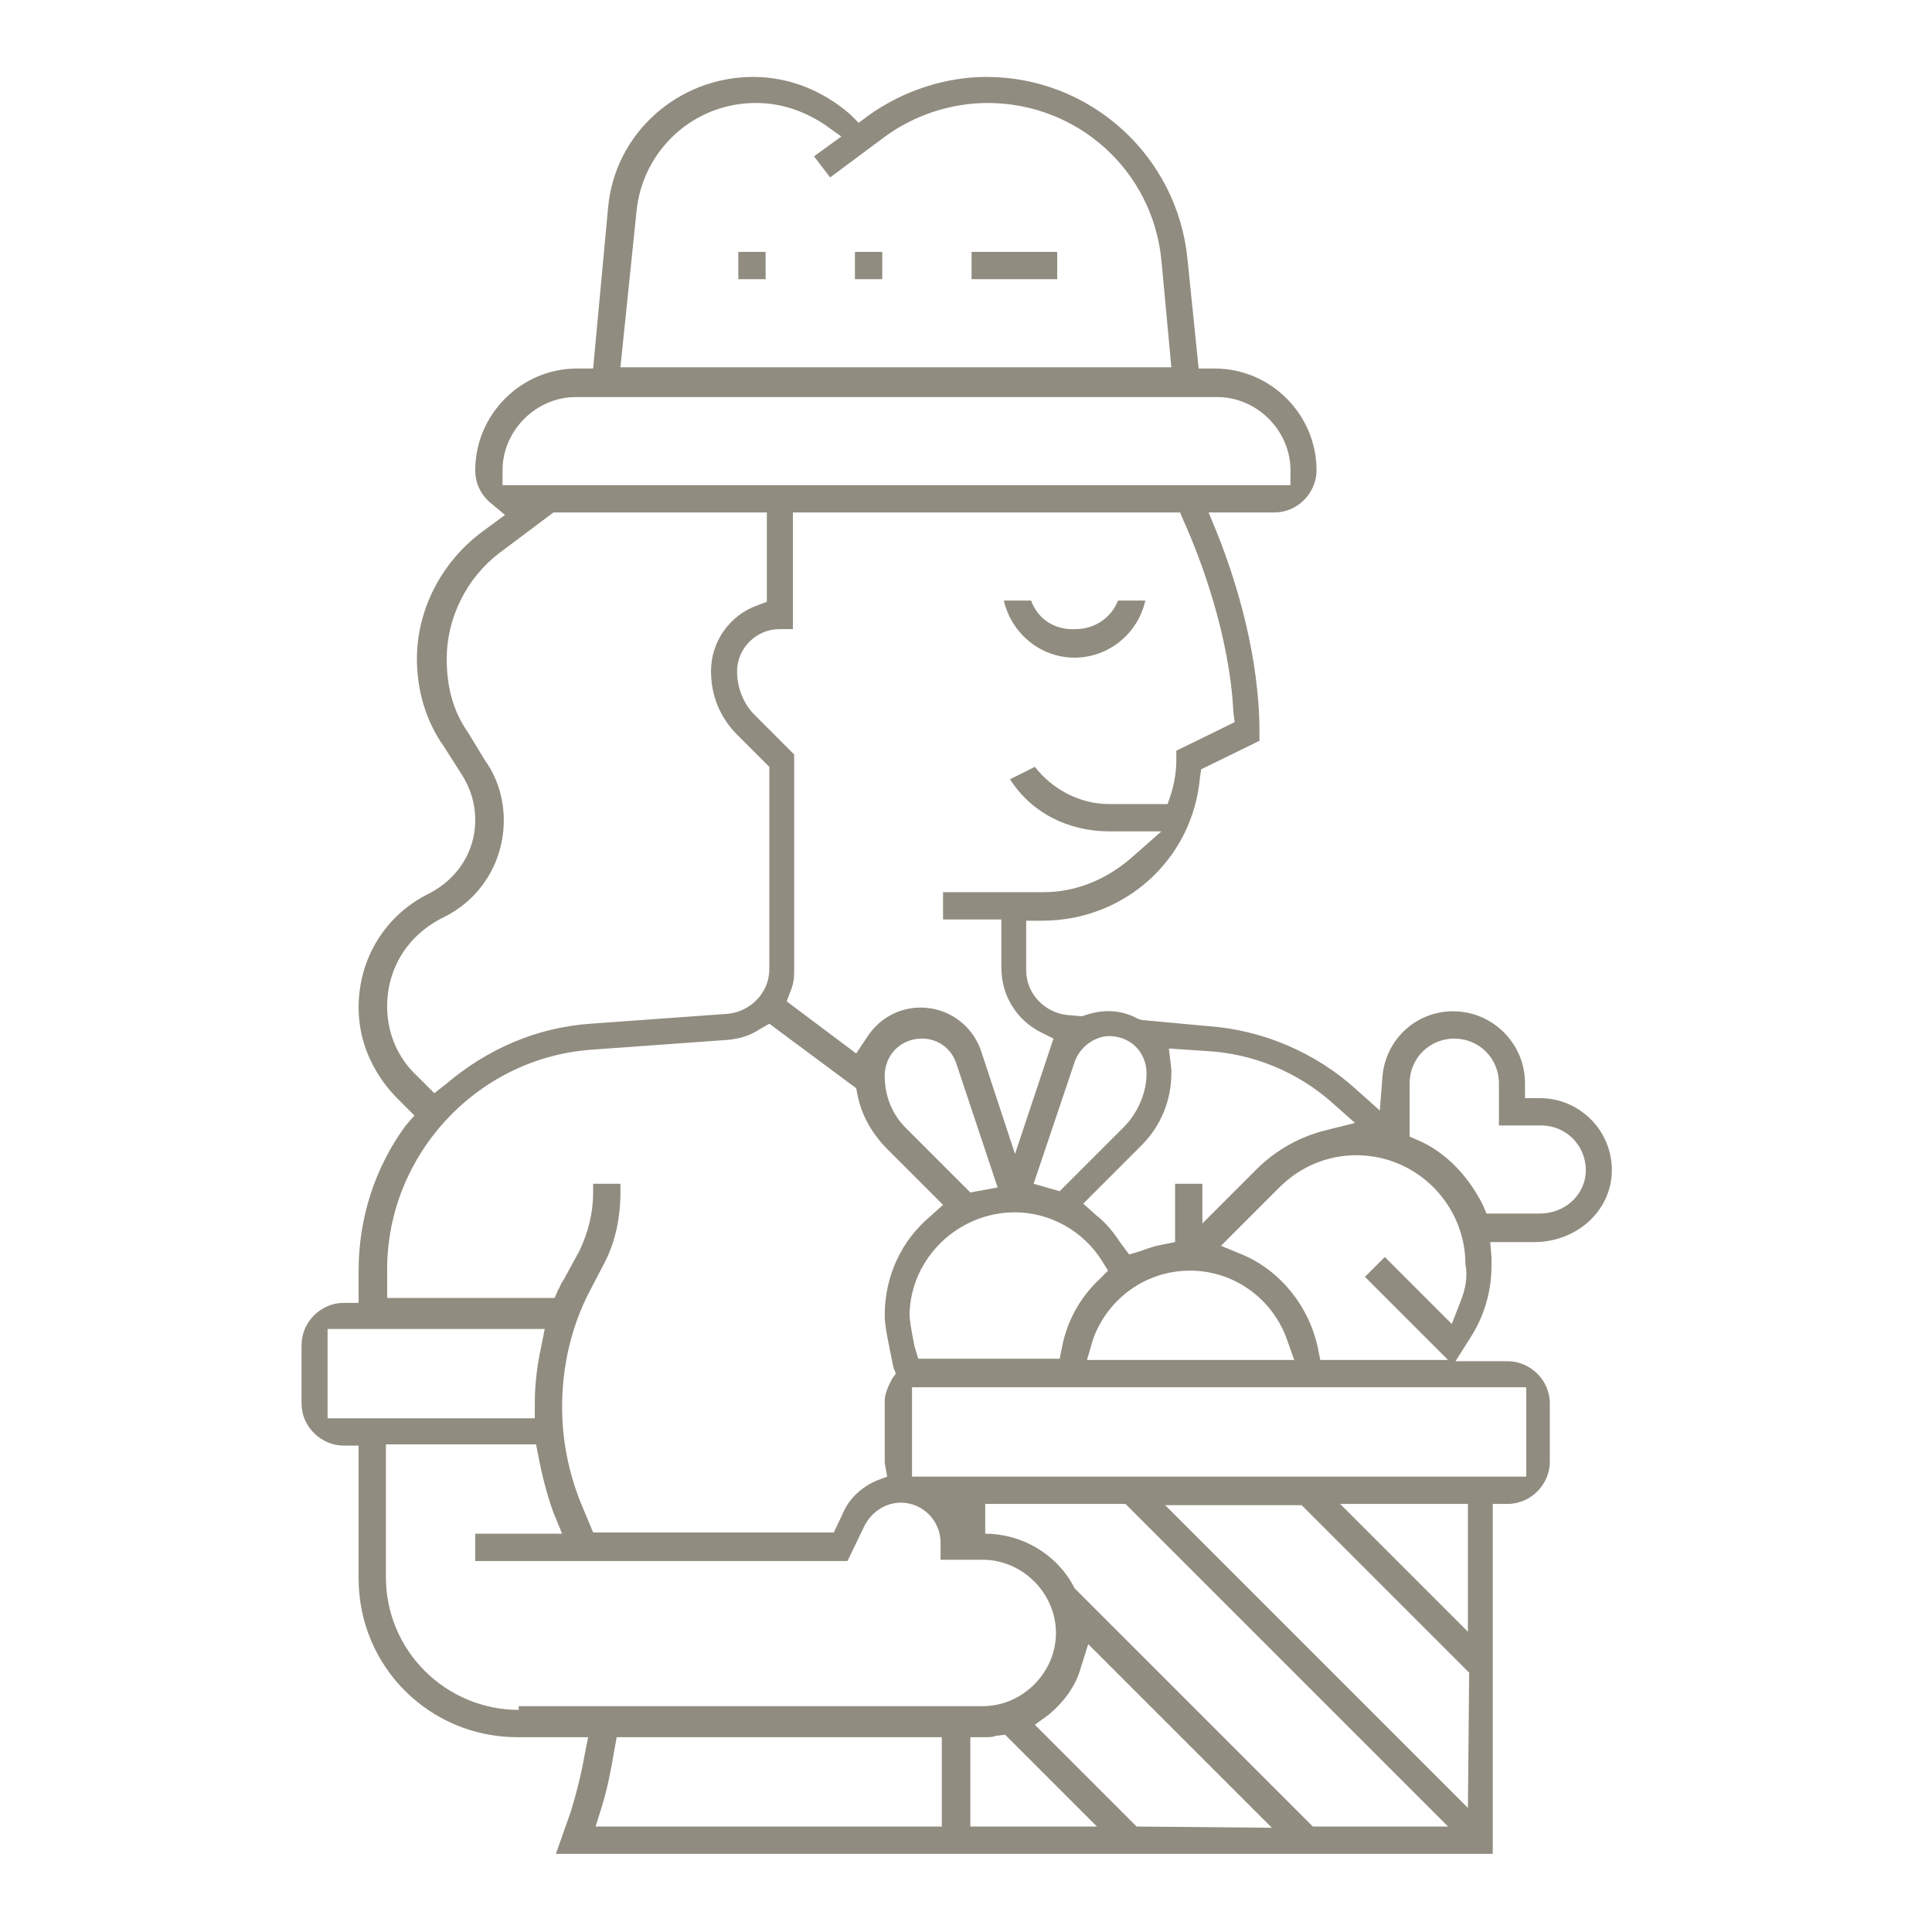
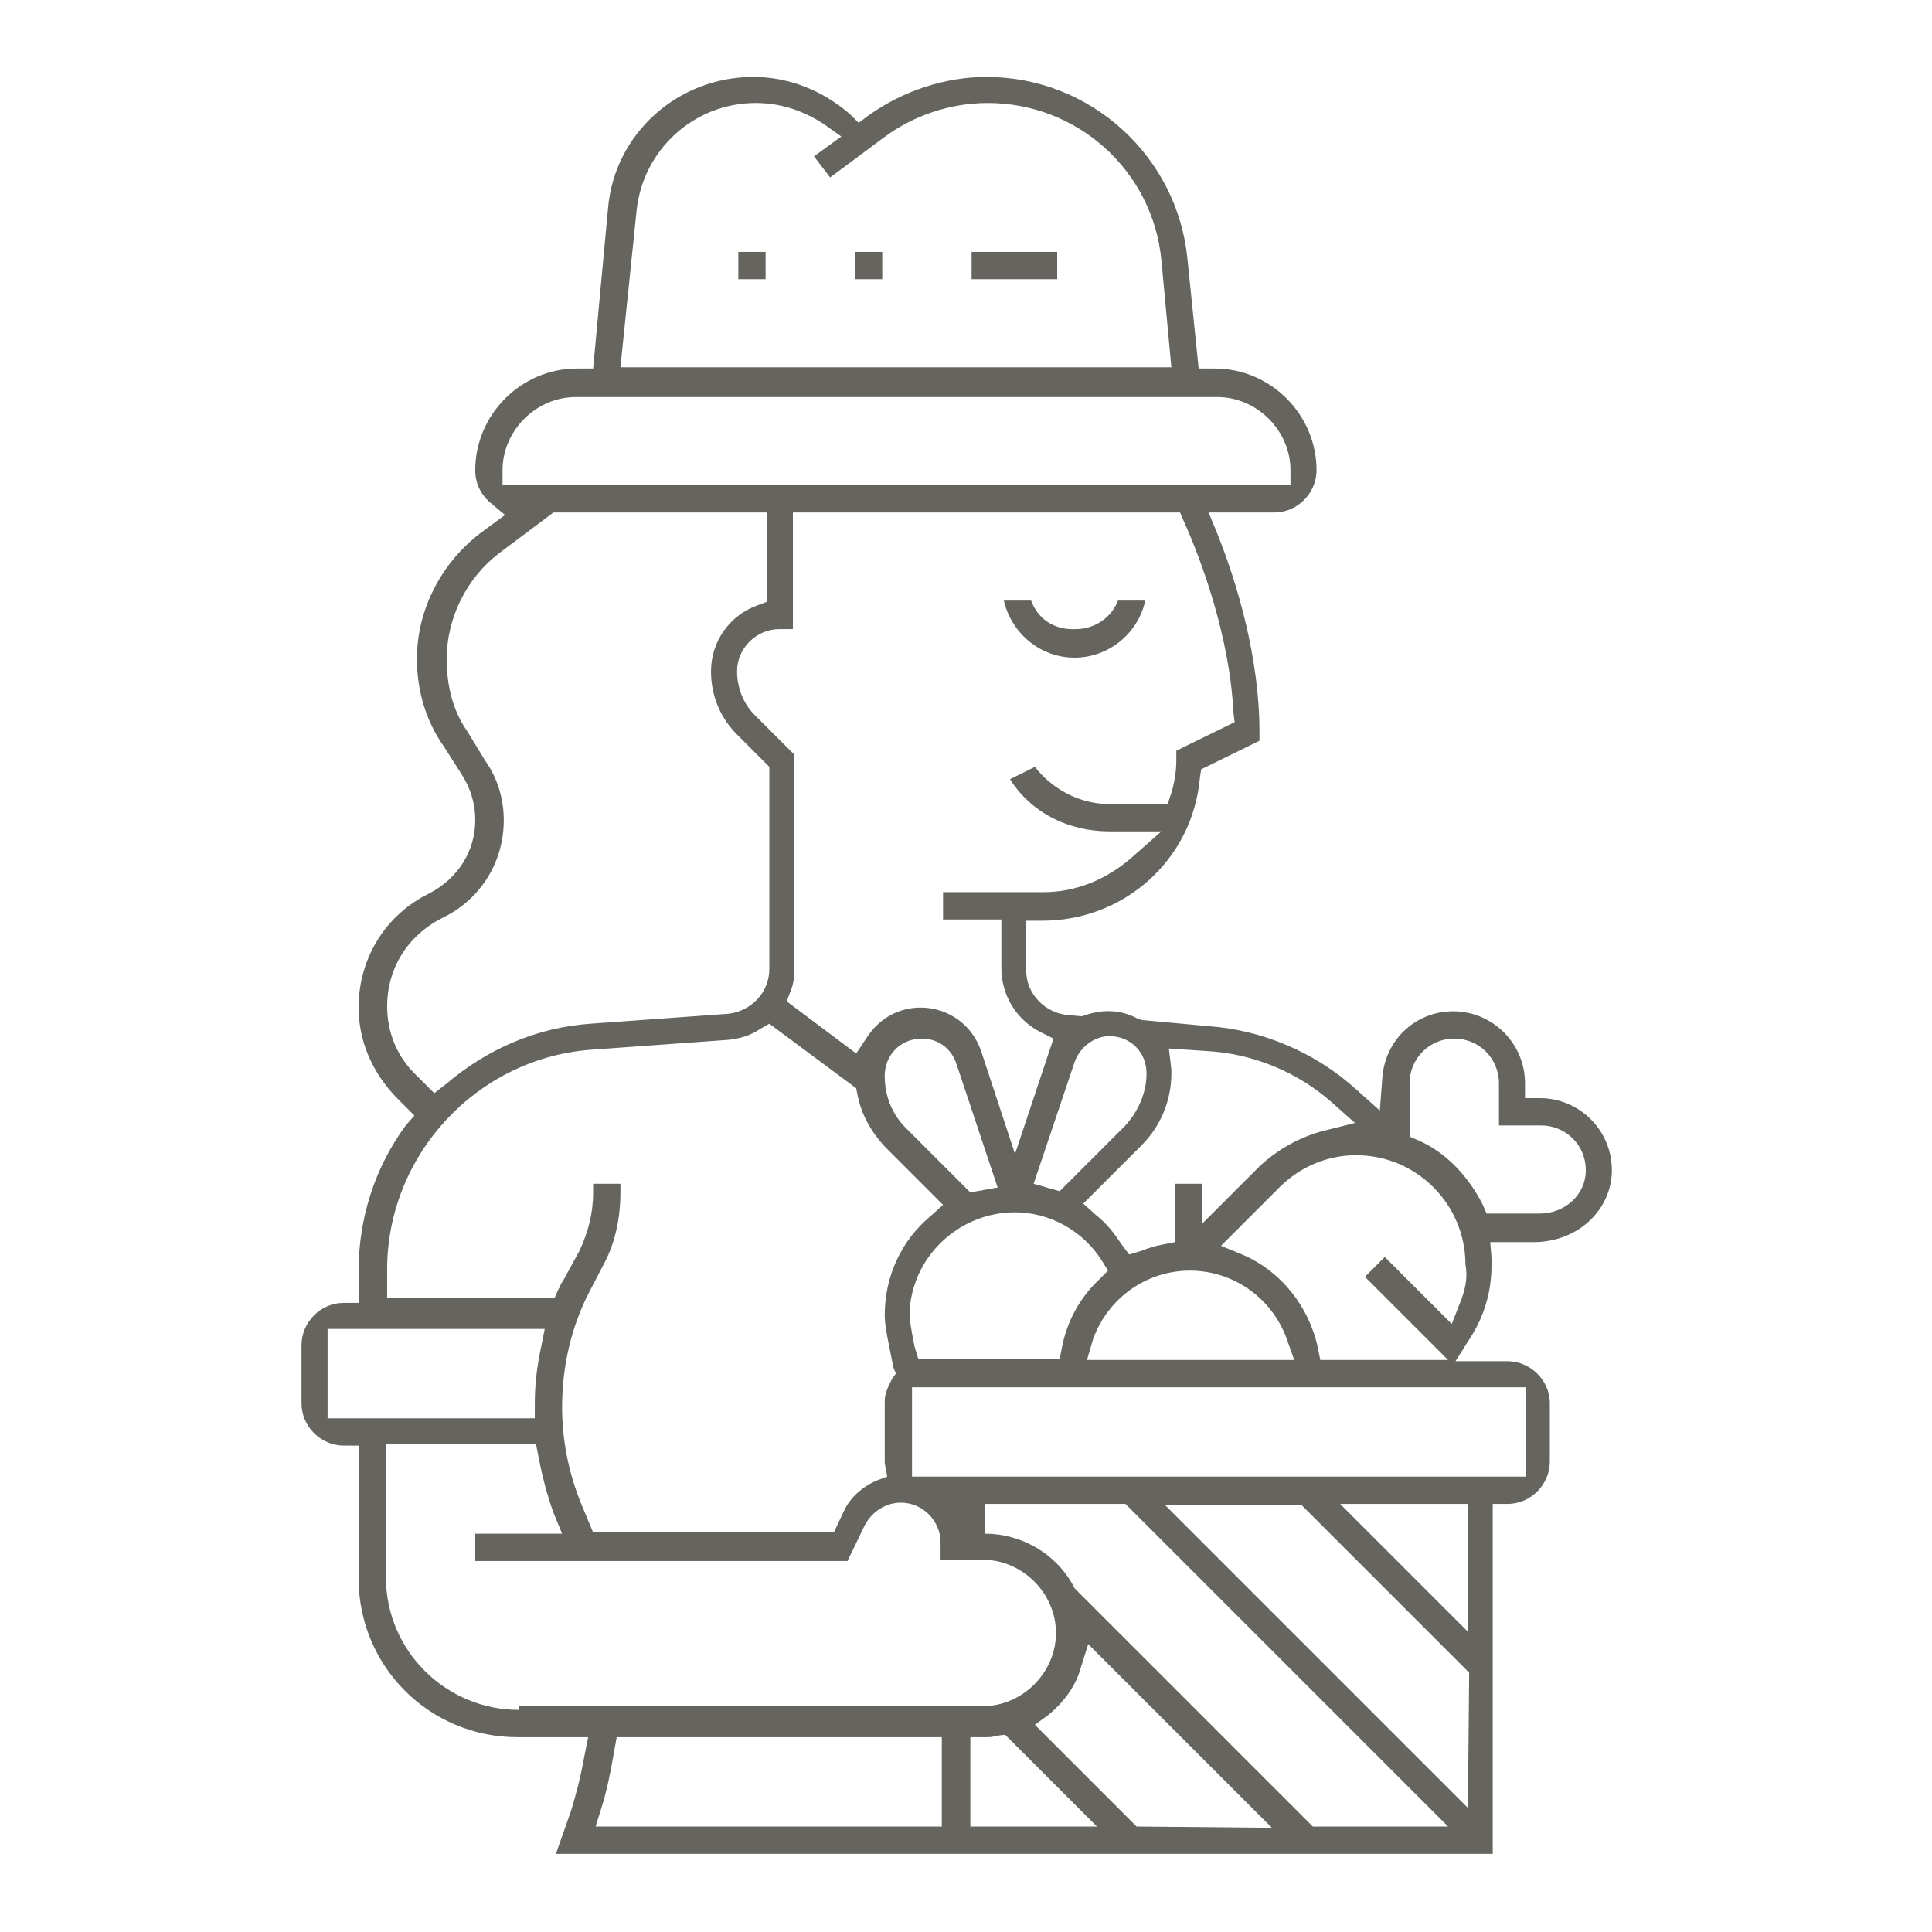
<svg xmlns="http://www.w3.org/2000/svg" version="1.1" id="Calque_1" x="0px" y="0px" viewBox="0 0 155.7 155.7" style="enable-background:new 0 0 155.7 155.7;" xml:space="preserve">
  <style type="text/css">
- 	.st0{fill:#918C80;}
+ 	.st0{fill:#66645f;}
</style>
  <path class="st0" d="M83.1,48.4h-2.2c0.6,2.6,2.9,4.6,5.7,4.6c2.7,0,5.1-1.9,5.7-4.6h-2.2c-0.5,1.3-1.8,2.3-3.4,2.3  C84.9,50.8,83.6,49.8,83.1,48.4z" />
  <rect x="78.3" y="20.3" class="st0" width="6.9" height="2.2" />
  <rect x="68.9" y="20.3" class="st0" width="2.2" height="2.2" />
  <path class="st0" d="M129.9,94.3c0-3.2-2.6-5.8-5.8-5.8h-1.2v-1.2c0-3.2-2.6-5.8-5.8-5.8c-3,0-5.5,2.3-5.7,5.4l-0.2,2.6l-1.9-1.7  c-3.3-3-7.6-4.8-11.9-5.1L92,82.2l-0.3-0.1c-1.3-0.7-2.7-0.8-4.2-0.3l-0.3,0.1l-1.2-0.1c-1.8-0.2-3.3-1.7-3.3-3.6v-4H84  c6.6,0,12.1-4.9,12.7-11.5l0.1-0.7l4.7-2.3V59c0-6-1.8-12-3.4-16l-0.7-1.7h5.3c1.9,0,3.4-1.6,3.4-3.4c0-4.5-3.7-8.2-8.2-8.2h-1.3  l-0.9-8.8c-0.8-8.3-7.8-14.7-16.2-14.7c-3.3,0-6.7,1.1-9.5,3.1l-0.8,0.6l-0.7-0.7c-2.2-1.9-4.9-3-7.8-3c-6.1,0-11.2,4.6-11.7,10.6  l-1.2,12.9h-1.3c-4.5,0-8.2,3.7-8.2,8.2c0,1,0.4,1.9,1.2,2.6l1.2,1l-1.9,1.4c-3.2,2.4-5.2,6.2-5.2,10.2c0,2.5,0.7,5,2.2,7.1l1.4,2.2  c0.7,1.1,1.1,2.3,1.1,3.7c0,2.5-1.4,4.7-3.7,5.9c-3.5,1.7-5.7,5.2-5.7,9.2c0,2.7,1.1,5.2,3,7.2l1.5,1.5l-0.7,0.8  c-2.5,3.4-3.8,7.5-3.8,11.7v2.6h-1.2c-1.9,0-3.4,1.6-3.4,3.4v4.7c0,1.9,1.6,3.4,3.4,3.4h1.2v10.7c0,7.1,5.7,12.8,12.8,12.8h5.7  l-0.3,1.5c-0.3,1.7-0.7,3.2-1.1,4.5l-1.2,3.4h75.5v-28.2h1.2c1.9,0,3.4-1.6,3.4-3.4v-4.7c0-1.9-1.6-3.4-3.4-3.4h-4.2l1.2-1.9  c1.1-1.7,1.7-3.7,1.7-5.8c0-0.1,0-0.1,0-0.2c0-0.2,0-0.2,0-0.4l-0.1-1.3h3.7C127.3,100,129.9,97.4,129.9,94.3z M97.2,84.7  c3.8,0.2,7.4,1.7,10.2,4.2l1.8,1.6l-2.4,0.6c-2,0.5-3.8,1.5-5.3,2.9l-4.6,4.6v-3.2h-2.2v4.7l-1,0.2c-0.6,0.1-1.2,0.3-1.7,0.5l-1,0.3  l-0.6-0.8c-0.6-0.9-1.2-1.7-2.1-2.4l-1-0.9l4.7-4.7c1.6-1.6,2.4-3.7,2.4-5.8c0-0.1,0-0.2,0-0.3l-0.2-1.7L97.2,84.7z M81.8,97.7  c2.8,0,5.5,1.5,7,3.9l0.5,0.8l-0.7,0.7c-1.6,1.5-2.6,3.4-3,5.4l-0.2,1H74l-0.3-1c-0.3-1.5-0.4-2.2-0.4-2.6  C73.4,101.4,77.2,97.7,81.8,97.7z M78.2,96.1l-5.2-5.2c-1.2-1.2-1.7-2.7-1.7-4.2c0-1.7,1.3-3,3-3c1.3,0,2.4,0.8,2.8,2.1l3.3,9.9  L78.2,96.1z M88.1,107.9c1.2-3.3,4.3-5.5,7.8-5.5c3.5,0,6.6,2.2,7.8,5.5l0.6,1.7H87.6L88.1,107.9z M86.6,85.6  c0.4-1.2,1.6-2.1,2.8-2.1c1.7,0,3,1.3,3,3c0,1.6-0.7,3.1-1.7,4.2L85.4,96l-2.1-0.6L86.6,85.6z M99.4,57.4l0.1,0.8l-4.7,2.3v0.7  c0,0.8-0.1,1.7-0.4,2.7l-0.3,0.9h-4.7c-2.4,0-4.6-1.2-6-3l-2,1c1.7,2.7,4.7,4.2,8,4.2h4.2l-2.5,2.2c-2,1.7-4.4,2.7-7,2.7H76v2.2h4.7  V78c0,2.2,1.2,4.2,3.2,5.2l1,0.5L81.8,93l-2.7-8.2c-0.7-2.2-2.7-3.6-4.9-3.6c-1.8,0-3.4,0.9-4.4,2.5L69,84.9l-5.6-4.2l0.3-0.8  c0.3-0.7,0.3-1.2,0.3-1.9V60.8l-3.2-3.2c-0.9-0.9-1.4-2.2-1.4-3.5c0-1.9,1.6-3.4,3.4-3.4h1.1v-9.4h31.2l0.3,0.7  C96.8,45.1,99.1,51.3,99.4,57.4z M51.3,17c0.5-4.9,4.6-8.7,9.6-8.7c2,0,3.8,0.6,5.5,1.7l1.4,1l-2.2,1.6l1.3,1.7l4.3-3.2  c2.4-1.8,5.4-2.8,8.4-2.8c7.2,0,13.3,5.4,14,12.7l0.8,8.6H50L51.3,17z M40.5,39.1v-1.2c0-3.2,2.7-5.9,5.9-5.9h51.7  c3.2,0,5.9,2.7,5.9,5.9v1.2H40.5z M31.2,81.1c0-3.1,1.7-5.8,4.6-7.2c3-1.5,4.8-4.5,4.8-7.8c0-1.7-0.5-3.4-1.5-4.8L37.7,59  c-1.2-1.7-1.7-3.7-1.7-5.9c0-3.3,1.6-6.5,4.2-8.5l4.4-3.3h17.2v7.2l-0.8,0.3c-2.2,0.8-3.7,2.9-3.7,5.3c0,1.9,0.7,3.7,2.1,5.1  l2.6,2.6v16.3c0,1.9-1.5,3.4-3.3,3.6l-11.1,0.8c-4.3,0.3-8.3,2-11.7,4.9l-0.9,0.7l-1.4-1.4C32,85.2,31.2,83.2,31.2,81.1z   M31.2,102.3c0-9.2,7.2-17,16.4-17.7l11.1-0.8c0.9-0.1,1.7-0.3,2.6-0.9l0.7-0.4l7,5.2l0.1,0.5c0.3,1.6,1.1,3,2.2,4.2l4.7,4.7l-1,0.9  c-2.4,2-3.7,4.9-3.7,8c0,0.9,0.3,2.2,0.7,4.2l0.2,0.5l-0.3,0.4c-0.3,0.6-0.6,1.2-0.6,1.8v4.7c0,0.1,0,0.2,0,0.3l0.2,1.1l-0.8,0.3  c-1.2,0.5-2.2,1.4-2.7,2.5l-0.8,1.7H47.8l-1-2.4c-1-2.5-1.5-5.1-1.5-7.7c0-3.2,0.7-6.4,2.2-9.3l1.2-2.3c0.9-1.7,1.3-3.7,1.3-5.7  v-0.7h-2.2v0.7c0,1.7-0.4,3.2-1.1,4.7l-1.2,2.2c-0.1,0.2-0.2,0.3-0.3,0.5c-0.1,0.2-0.1,0.3-0.2,0.4l-0.3,0.7H31.2L31.2,102.3  L31.2,102.3z M26.4,114.3v-7.2h17.5l-0.3,1.5c-0.3,1.4-0.5,2.9-0.5,4.5v1.2L26.4,114.3L26.4,114.3z M41.8,137.8  c-5.8,0-10.7-4.7-10.7-10.7v-10.7h12.1l0.2,1c0.3,1.6,0.7,3.1,1.2,4.5l0.7,1.7h-7v2.2h30l1.4-2.9c0.6-1.1,1.7-1.8,2.9-1.8  c1.8,0,3.2,1.5,3.2,3.2v1.4h3.4c3.2,0,5.9,2.7,5.9,5.9c0,3.2-2.7,5.9-5.9,5.9H41.8V137.8z M75.9,147.2H48l0.5-1.6  c0.4-1.3,0.7-2.7,1-4.5l0.2-1.1h26.2L75.9,147.2L75.9,147.2z M78.2,147.2V140h1.2c0.3,0,0.6,0,0.8-0.1l0.8-0.1l7.4,7.4L78.2,147.2  L78.2,147.2z M91.6,147.2l-8.2-8.2l1.1-0.8c1.2-1,2.2-2.3,2.6-3.8l0.6-1.9l14.8,14.8L91.6,147.2L91.6,147.2z M105.8,147.2L86.6,128  l-0.1-0.2c-1.4-2.6-4.2-4.2-7.1-4.2v-1.2l0,0l0,0v-1.2h11.3l26,26L105.8,147.2L105.8,147.2z M118.3,145.7l-24.4-24.4h11l13.5,13.5  L118.3,145.7L118.3,145.7z M118.3,131.5l-10.3-10.3h10.3V131.5z M123,111.8v7.2H73.5v-7.2H123z M117.7,104.9l-0.7,1.8l-5.4-5.4  l-1.6,1.6l6.7,6.7h-10.3l-0.2-1c-0.7-3.3-3-6.2-6.1-7.5l-1.7-0.7l4.7-4.7c1.7-1.7,3.9-2.6,6.2-2.6c4.9,0,8.8,4,8.8,8.8  C118.3,102.9,118.1,103.9,117.7,104.9z M124.1,97.8h-4.3l-0.3-0.7c-1.1-2.2-2.9-4.2-5.2-5.2l-0.7-0.3v-4.3c0-2,1.6-3.6,3.6-3.6  c2,0,3.6,1.6,3.6,3.6v3.4h3.4c2,0,3.6,1.6,3.6,3.6S126.1,97.8,124.1,97.8z" />
  <rect x="59.5" y="20.3" class="st0" width="2.2" height="2.2" />
</svg>
